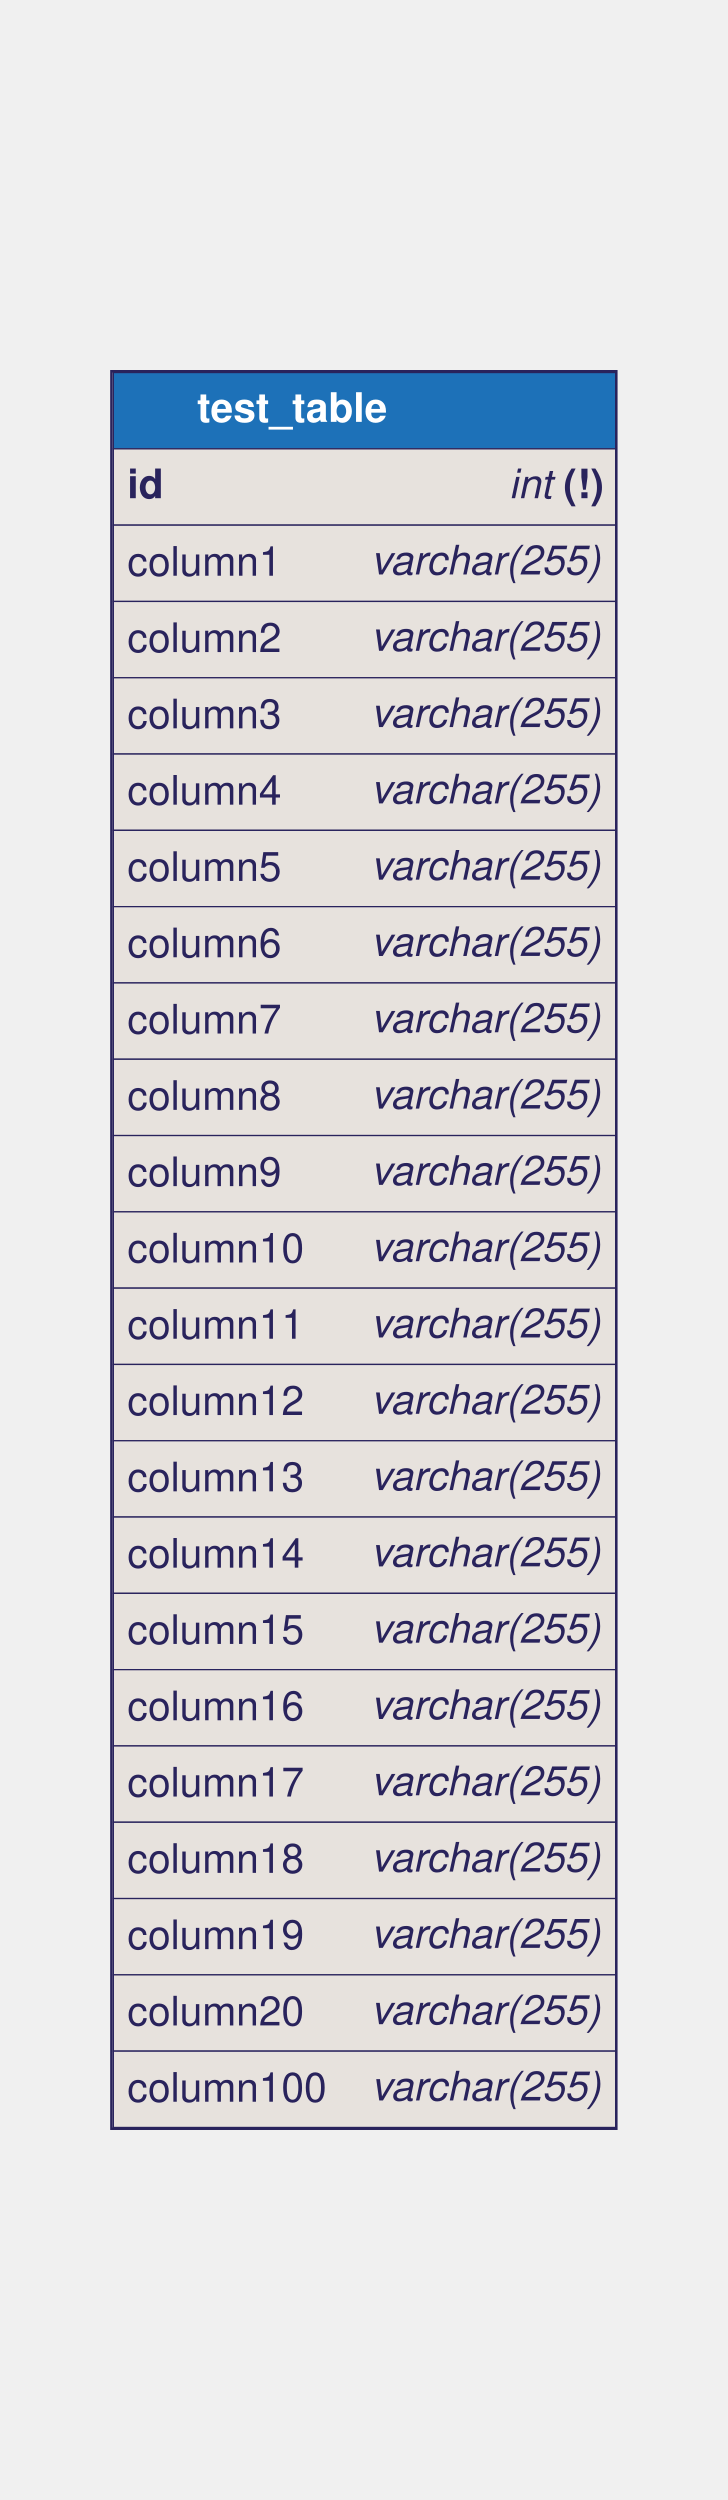
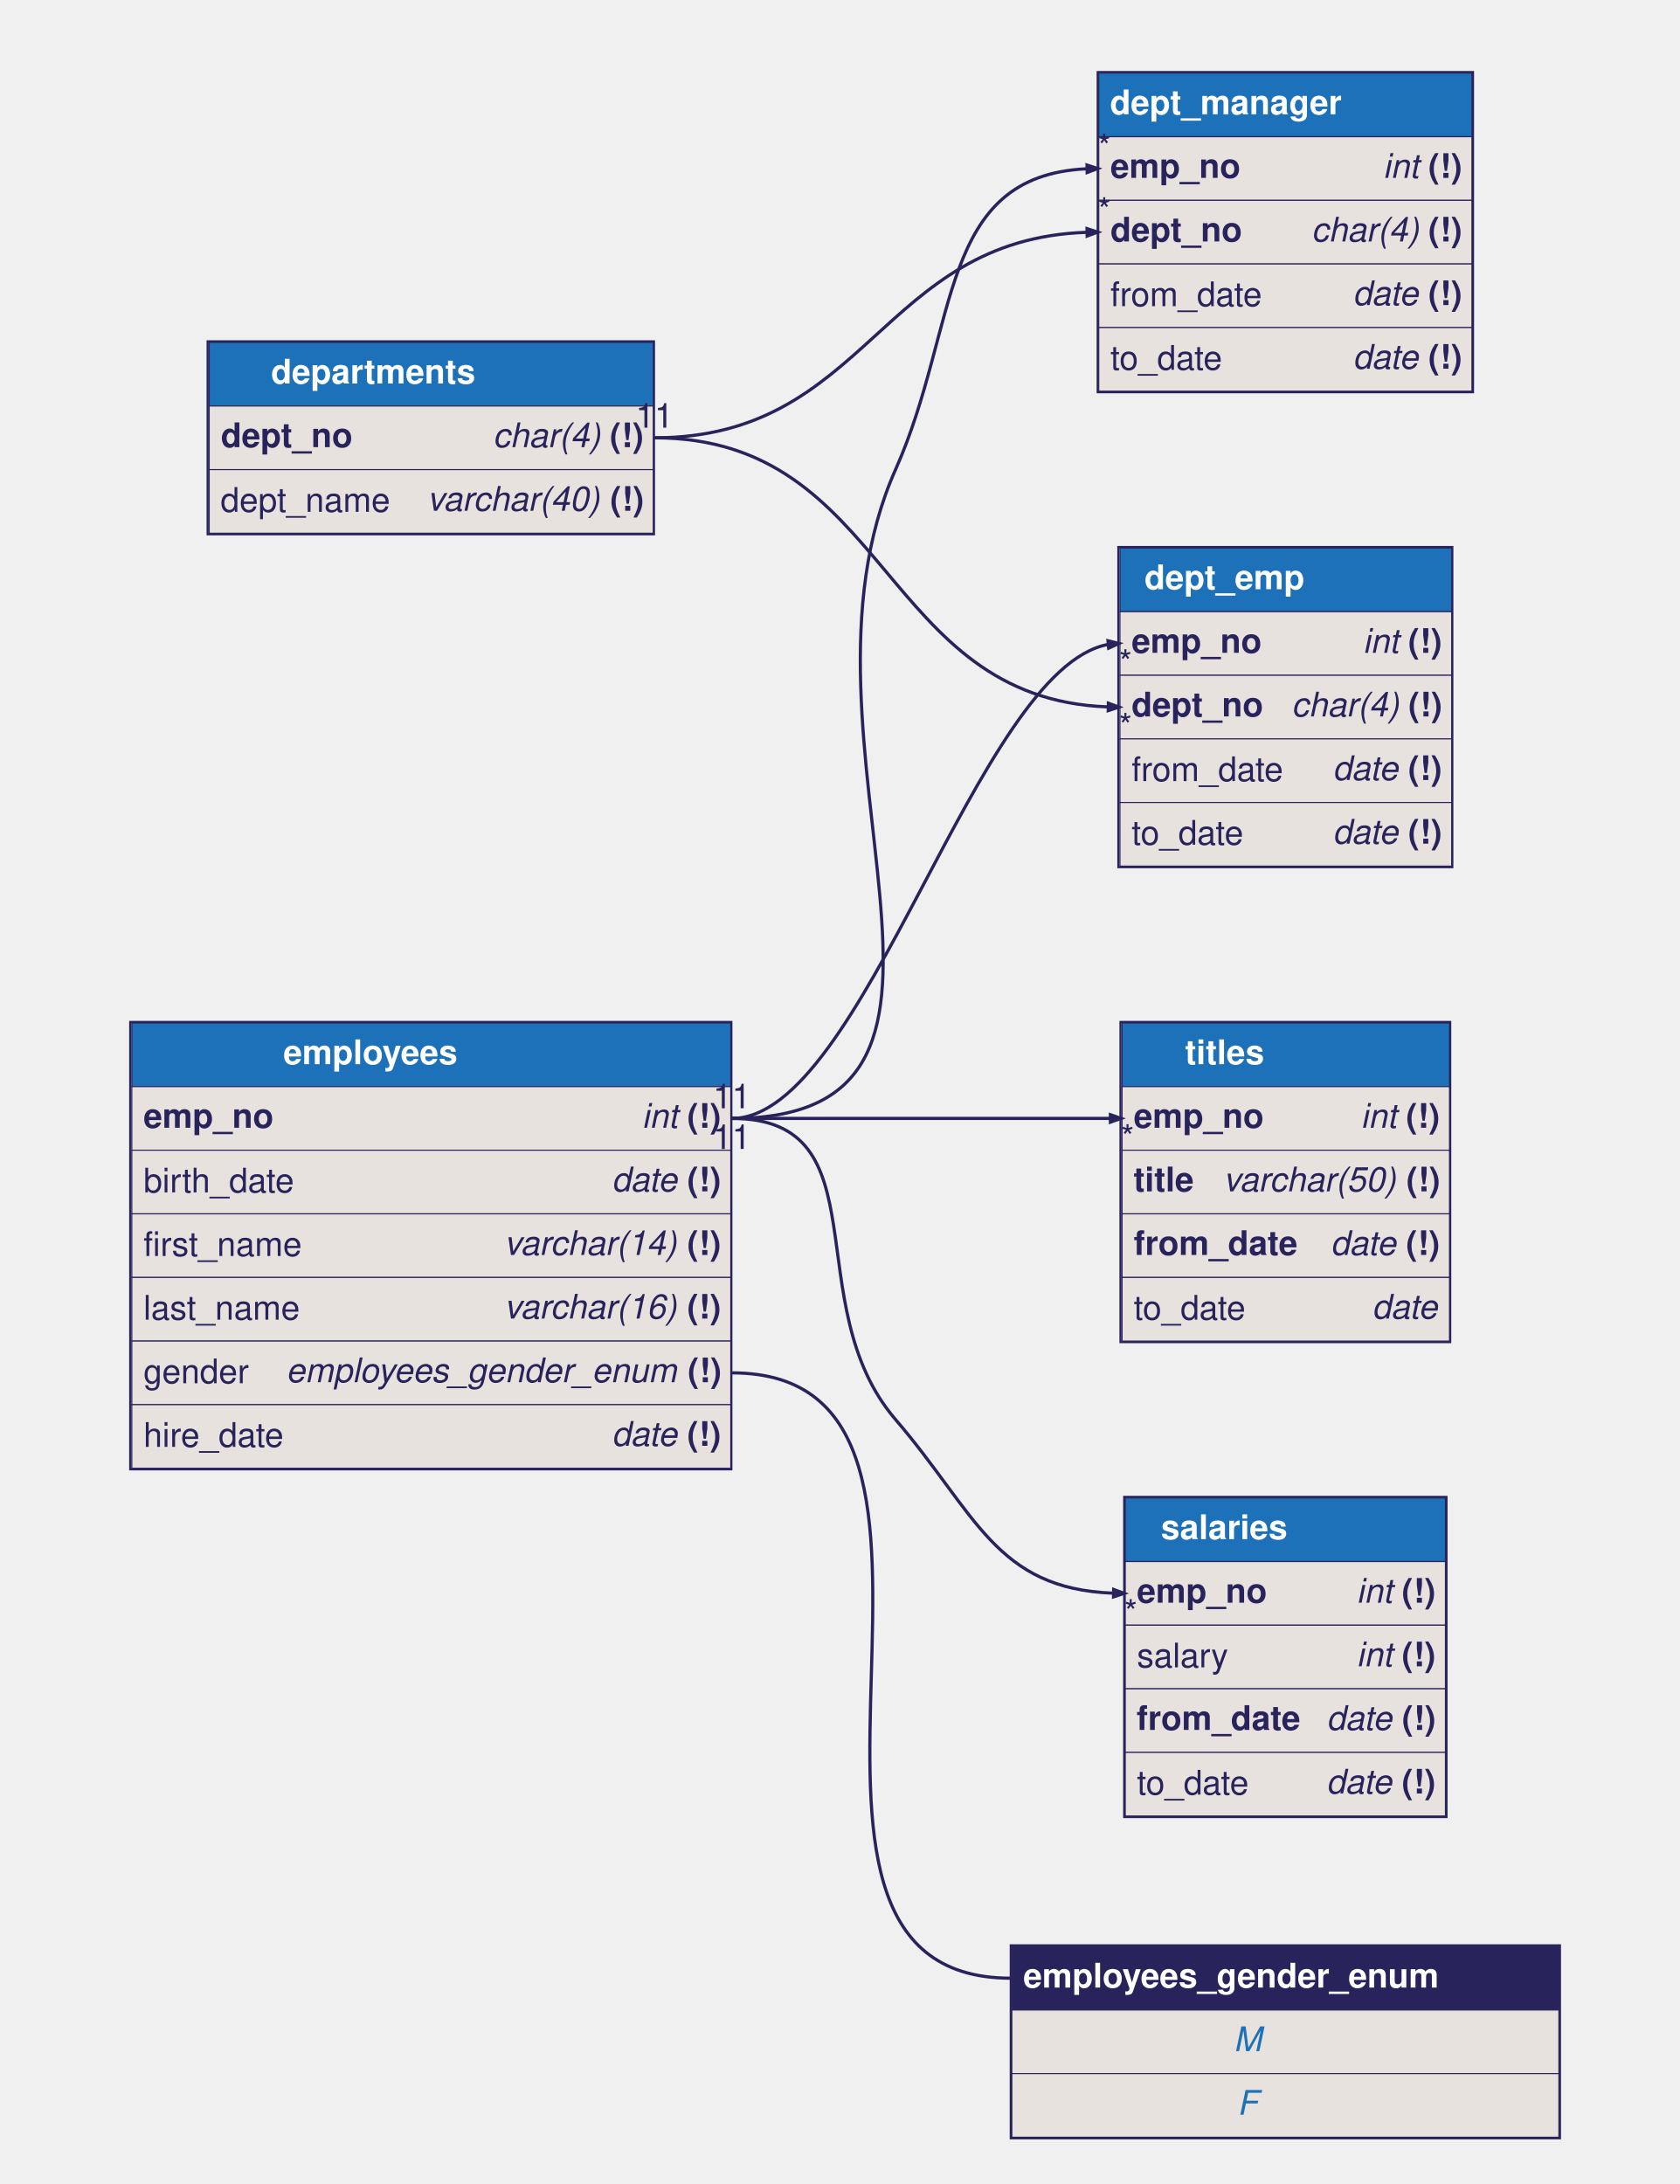
- <svg xmlns="http://www.w3.org/2000/svg" width="572pt" height="1965pt" viewBox="0.00 0.00 572.27 1965.27">
-   <g id="graph0" class="graph" transform="scale(1 1) rotate(0) translate(4 1961.27)">
-     <g id="test_table" class="node">
-       <ellipse fill="none" stroke="black" stroke-width="0" cx="282.14" cy="-978.64" rx="282.27" ry="978.77" />
-       <polygon fill="#1d71b8" stroke="transparent" points="85.14,-1608.64 85.14,-1668.64 480.14,-1668.64 480.14,-1608.64 85.14,-1608.64" />
-       <polygon fill="none" stroke="#29235c" points="85.14,-1608.64 85.14,-1668.64 480.14,-1668.64 480.14,-1608.64 85.14,-1608.64" />
-       <text text-anchor="start" x="151.02" y="-1629.84" font-family="Helvetica,sans-Serif" font-weight="bold" font-size="32.00" fill="#ffffff">       test_table       </text>
-       <polygon fill="#e7e2dd" stroke="transparent" points="85.14,-1548.64 85.14,-1608.64 480.14,-1608.64 480.14,-1548.64 85.14,-1548.64" />
-       <polygon fill="none" stroke="#29235c" points="85.14,-1548.64 85.14,-1608.64 480.14,-1608.64 480.14,-1548.64 85.14,-1548.64" />
-       <text text-anchor="start" x="96.14" y="-1569.84" font-family="Helvetica,sans-Serif" font-weight="bold" font-size="32.00" fill="#29235c">id</text>
-       <text text-anchor="start" x="121.03" y="-1569.84" font-family="Helvetica,sans-Serif" font-size="32.00" fill="#29235c">    </text>
-       <text text-anchor="start" x="396.26" y="-1569.84" font-family="Helvetica,sans-Serif" font-style="italic" font-size="32.00" fill="#29235c">int</text>
-       <text text-anchor="start" x="430.04" y="-1569.84" font-family="Helvetica,sans-Serif" font-size="32.00" fill="#29235c"> </text>
-       <text text-anchor="start" x="438.94" y="-1569.84" font-family="Helvetica,sans-Serif" font-weight="bold" font-size="32.00" fill="#29235c">(!)</text>
-       <polygon fill="#e7e2dd" stroke="transparent" points="85.14,-1488.64 85.14,-1548.64 480.14,-1548.64 480.14,-1488.64 85.14,-1488.64" />
-       <polygon fill="none" stroke="#29235c" points="85.14,-1488.64 85.14,-1548.64 480.14,-1548.64 480.14,-1488.64 85.14,-1488.64" />
-       <text text-anchor="start" x="96.14" y="-1508.84" font-family="Helvetica,sans-Serif" font-size="32.00" fill="#29235c">column1    </text>
-       <text text-anchor="start" x="287.79" y="-1509.84" font-family="Helvetica,sans-Serif" font-style="italic" font-size="32.00" fill="#29235c">varchar(255)</text>
-       <polygon fill="#e7e2dd" stroke="transparent" points="85.14,-1428.64 85.14,-1488.64 480.14,-1488.64 480.14,-1428.64 85.14,-1428.64" />
-       <polygon fill="none" stroke="#29235c" points="85.14,-1428.64 85.14,-1488.64 480.14,-1488.64 480.14,-1428.64 85.14,-1428.64" />
-       <text text-anchor="start" x="96.14" y="-1448.84" font-family="Helvetica,sans-Serif" font-size="32.00" fill="#29235c">column2    </text>
-       <text text-anchor="start" x="287.79" y="-1449.84" font-family="Helvetica,sans-Serif" font-style="italic" font-size="32.00" fill="#29235c">varchar(255)</text>
-       <polygon fill="#e7e2dd" stroke="transparent" points="85.14,-1368.64 85.14,-1428.64 480.14,-1428.64 480.14,-1368.64 85.14,-1368.64" />
-       <polygon fill="none" stroke="#29235c" points="85.14,-1368.64 85.14,-1428.64 480.14,-1428.64 480.14,-1368.64 85.14,-1368.64" />
-       <text text-anchor="start" x="96.14" y="-1388.84" font-family="Helvetica,sans-Serif" font-size="32.00" fill="#29235c">column3    </text>
-       <text text-anchor="start" x="287.79" y="-1389.84" font-family="Helvetica,sans-Serif" font-style="italic" font-size="32.00" fill="#29235c">varchar(255)</text>
-       <polygon fill="#e7e2dd" stroke="transparent" points="85.14,-1308.64 85.14,-1368.64 480.14,-1368.64 480.14,-1308.64 85.14,-1308.64" />
-       <polygon fill="none" stroke="#29235c" points="85.14,-1308.64 85.14,-1368.64 480.14,-1368.64 480.14,-1308.64 85.14,-1308.64" />
-       <text text-anchor="start" x="96.14" y="-1328.84" font-family="Helvetica,sans-Serif" font-size="32.00" fill="#29235c">column4    </text>
-       <text text-anchor="start" x="287.79" y="-1329.84" font-family="Helvetica,sans-Serif" font-style="italic" font-size="32.00" fill="#29235c">varchar(255)</text>
-       <polygon fill="#e7e2dd" stroke="transparent" points="85.14,-1248.64 85.14,-1308.64 480.14,-1308.64 480.14,-1248.64 85.14,-1248.64" />
-       <polygon fill="none" stroke="#29235c" points="85.14,-1248.64 85.14,-1308.64 480.14,-1308.64 480.14,-1248.64 85.14,-1248.64" />
-       <text text-anchor="start" x="96.14" y="-1268.84" font-family="Helvetica,sans-Serif" font-size="32.00" fill="#29235c">column5    </text>
-       <text text-anchor="start" x="287.79" y="-1269.84" font-family="Helvetica,sans-Serif" font-style="italic" font-size="32.00" fill="#29235c">varchar(255)</text>
-       <polygon fill="#e7e2dd" stroke="transparent" points="85.14,-1188.64 85.14,-1248.64 480.14,-1248.64 480.14,-1188.64 85.14,-1188.64" />
-       <polygon fill="none" stroke="#29235c" points="85.14,-1188.64 85.14,-1248.64 480.14,-1248.64 480.14,-1188.64 85.14,-1188.64" />
-       <text text-anchor="start" x="96.14" y="-1208.84" font-family="Helvetica,sans-Serif" font-size="32.00" fill="#29235c">column6    </text>
-       <text text-anchor="start" x="287.79" y="-1209.84" font-family="Helvetica,sans-Serif" font-style="italic" font-size="32.00" fill="#29235c">varchar(255)</text>
-       <polygon fill="#e7e2dd" stroke="transparent" points="85.14,-1128.64 85.14,-1188.64 480.14,-1188.64 480.14,-1128.64 85.14,-1128.64" />
-       <polygon fill="none" stroke="#29235c" points="85.14,-1128.64 85.14,-1188.64 480.14,-1188.64 480.14,-1128.64 85.14,-1128.64" />
-       <text text-anchor="start" x="96.14" y="-1148.84" font-family="Helvetica,sans-Serif" font-size="32.00" fill="#29235c">column7    </text>
-       <text text-anchor="start" x="287.79" y="-1149.84" font-family="Helvetica,sans-Serif" font-style="italic" font-size="32.00" fill="#29235c">varchar(255)</text>
-       <polygon fill="#e7e2dd" stroke="transparent" points="85.14,-1068.64 85.14,-1128.64 480.14,-1128.64 480.14,-1068.64 85.14,-1068.64" />
-       <polygon fill="none" stroke="#29235c" points="85.14,-1068.64 85.14,-1128.64 480.14,-1128.64 480.14,-1068.64 85.14,-1068.64" />
-       <text text-anchor="start" x="96.14" y="-1088.84" font-family="Helvetica,sans-Serif" font-size="32.00" fill="#29235c">column8    </text>
-       <text text-anchor="start" x="287.79" y="-1089.84" font-family="Helvetica,sans-Serif" font-style="italic" font-size="32.00" fill="#29235c">varchar(255)</text>
-       <polygon fill="#e7e2dd" stroke="transparent" points="85.14,-1008.64 85.14,-1068.64 480.14,-1068.64 480.14,-1008.64 85.14,-1008.64" />
-       <polygon fill="none" stroke="#29235c" points="85.14,-1008.64 85.14,-1068.64 480.14,-1068.64 480.14,-1008.64 85.14,-1008.64" />
-       <text text-anchor="start" x="96.14" y="-1028.84" font-family="Helvetica,sans-Serif" font-size="32.00" fill="#29235c">column9    </text>
-       <text text-anchor="start" x="287.79" y="-1029.84" font-family="Helvetica,sans-Serif" font-style="italic" font-size="32.00" fill="#29235c">varchar(255)</text>
-       <polygon fill="#e7e2dd" stroke="transparent" points="85.14,-948.64 85.14,-1008.64 480.14,-1008.64 480.14,-948.64 85.14,-948.64" />
-       <polygon fill="none" stroke="#29235c" points="85.14,-948.64 85.14,-1008.64 480.14,-1008.64 480.14,-948.64 85.14,-948.64" />
-       <text text-anchor="start" x="96.14" y="-968.84" font-family="Helvetica,sans-Serif" font-size="32.00" fill="#29235c">column10    </text>
-       <text text-anchor="start" x="287.79" y="-969.84" font-family="Helvetica,sans-Serif" font-style="italic" font-size="32.00" fill="#29235c">varchar(255)</text>
-       <polygon fill="#e7e2dd" stroke="transparent" points="85.14,-888.64 85.14,-948.64 480.14,-948.64 480.14,-888.64 85.14,-888.64" />
-       <polygon fill="none" stroke="#29235c" points="85.14,-888.64 85.14,-948.64 480.14,-948.64 480.14,-888.64 85.14,-888.64" />
-       <text text-anchor="start" x="96.14" y="-908.84" font-family="Helvetica,sans-Serif" font-size="32.00" fill="#29235c">column11    </text>
-       <text text-anchor="start" x="287.79" y="-909.84" font-family="Helvetica,sans-Serif" font-style="italic" font-size="32.00" fill="#29235c">varchar(255)</text>
-       <polygon fill="#e7e2dd" stroke="transparent" points="85.14,-828.64 85.14,-888.64 480.14,-888.64 480.14,-828.64 85.14,-828.64" />
-       <polygon fill="none" stroke="#29235c" points="85.14,-828.64 85.14,-888.64 480.14,-888.64 480.14,-828.64 85.14,-828.64" />
-       <text text-anchor="start" x="96.14" y="-848.84" font-family="Helvetica,sans-Serif" font-size="32.00" fill="#29235c">column12    </text>
-       <text text-anchor="start" x="287.79" y="-849.84" font-family="Helvetica,sans-Serif" font-style="italic" font-size="32.00" fill="#29235c">varchar(255)</text>
-       <polygon fill="#e7e2dd" stroke="transparent" points="85.14,-768.64 85.14,-828.64 480.14,-828.64 480.14,-768.64 85.14,-768.64" />
-       <polygon fill="none" stroke="#29235c" points="85.14,-768.64 85.14,-828.64 480.14,-828.64 480.14,-768.64 85.14,-768.64" />
-       <text text-anchor="start" x="96.14" y="-788.84" font-family="Helvetica,sans-Serif" font-size="32.00" fill="#29235c">column13    </text>
-       <text text-anchor="start" x="287.79" y="-789.84" font-family="Helvetica,sans-Serif" font-style="italic" font-size="32.00" fill="#29235c">varchar(255)</text>
-       <polygon fill="#e7e2dd" stroke="transparent" points="85.14,-708.64 85.14,-768.64 480.14,-768.64 480.14,-708.64 85.14,-708.64" />
-       <polygon fill="none" stroke="#29235c" points="85.14,-708.64 85.14,-768.64 480.14,-768.64 480.14,-708.64 85.14,-708.64" />
-       <text text-anchor="start" x="96.14" y="-728.84" font-family="Helvetica,sans-Serif" font-size="32.00" fill="#29235c">column14    </text>
-       <text text-anchor="start" x="287.79" y="-729.84" font-family="Helvetica,sans-Serif" font-style="italic" font-size="32.00" fill="#29235c">varchar(255)</text>
-       <polygon fill="#e7e2dd" stroke="transparent" points="85.14,-648.64 85.14,-708.64 480.14,-708.64 480.14,-648.64 85.14,-648.64" />
-       <polygon fill="none" stroke="#29235c" points="85.14,-648.64 85.14,-708.64 480.14,-708.64 480.14,-648.64 85.14,-648.64" />
-       <text text-anchor="start" x="96.14" y="-668.84" font-family="Helvetica,sans-Serif" font-size="32.00" fill="#29235c">column15    </text>
-       <text text-anchor="start" x="287.79" y="-669.84" font-family="Helvetica,sans-Serif" font-style="italic" font-size="32.00" fill="#29235c">varchar(255)</text>
-       <polygon fill="#e7e2dd" stroke="transparent" points="85.14,-588.64 85.14,-648.64 480.14,-648.64 480.14,-588.64 85.14,-588.64" />
-       <polygon fill="none" stroke="#29235c" points="85.14,-588.64 85.14,-648.64 480.14,-648.64 480.14,-588.64 85.14,-588.64" />
-       <text text-anchor="start" x="96.14" y="-608.84" font-family="Helvetica,sans-Serif" font-size="32.00" fill="#29235c">column16    </text>
-       <text text-anchor="start" x="287.79" y="-609.84" font-family="Helvetica,sans-Serif" font-style="italic" font-size="32.00" fill="#29235c">varchar(255)</text>
-       <polygon fill="#e7e2dd" stroke="transparent" points="85.14,-528.64 85.14,-588.64 480.14,-588.64 480.14,-528.64 85.14,-528.64" />
-       <polygon fill="none" stroke="#29235c" points="85.14,-528.64 85.14,-588.64 480.14,-588.64 480.14,-528.64 85.14,-528.64" />
-       <text text-anchor="start" x="96.14" y="-548.84" font-family="Helvetica,sans-Serif" font-size="32.00" fill="#29235c">column17    </text>
-       <text text-anchor="start" x="287.79" y="-549.84" font-family="Helvetica,sans-Serif" font-style="italic" font-size="32.00" fill="#29235c">varchar(255)</text>
-       <polygon fill="#e7e2dd" stroke="transparent" points="85.14,-468.64 85.14,-528.64 480.14,-528.64 480.14,-468.64 85.14,-468.64" />
-       <polygon fill="none" stroke="#29235c" points="85.14,-468.64 85.14,-528.64 480.14,-528.64 480.14,-468.64 85.14,-468.64" />
-       <text text-anchor="start" x="96.14" y="-488.84" font-family="Helvetica,sans-Serif" font-size="32.00" fill="#29235c">column18    </text>
-       <text text-anchor="start" x="287.79" y="-489.84" font-family="Helvetica,sans-Serif" font-style="italic" font-size="32.00" fill="#29235c">varchar(255)</text>
-       <polygon fill="#e7e2dd" stroke="transparent" points="85.14,-408.64 85.14,-468.64 480.14,-468.64 480.14,-408.64 85.14,-408.64" />
-       <polygon fill="none" stroke="#29235c" points="85.14,-408.64 85.14,-468.64 480.14,-468.64 480.14,-408.64 85.14,-408.64" />
-       <text text-anchor="start" x="96.14" y="-428.84" font-family="Helvetica,sans-Serif" font-size="32.00" fill="#29235c">column19    </text>
-       <text text-anchor="start" x="287.79" y="-429.84" font-family="Helvetica,sans-Serif" font-style="italic" font-size="32.00" fill="#29235c">varchar(255)</text>
-       <polygon fill="#e7e2dd" stroke="transparent" points="85.14,-348.64 85.14,-408.64 480.14,-408.64 480.14,-348.64 85.14,-348.64" />
-       <polygon fill="none" stroke="#29235c" points="85.14,-348.64 85.14,-408.64 480.14,-408.64 480.14,-348.64 85.14,-348.64" />
-       <text text-anchor="start" x="96.14" y="-368.84" font-family="Helvetica,sans-Serif" font-size="32.00" fill="#29235c">column20    </text>
-       <text text-anchor="start" x="287.79" y="-369.84" font-family="Helvetica,sans-Serif" font-style="italic" font-size="32.00" fill="#29235c">varchar(255)</text>
-       <polygon fill="#e7e2dd" stroke="transparent" points="85.14,-288.64 85.14,-348.64 480.14,-348.64 480.14,-288.64 85.14,-288.64" />
-       <polygon fill="none" stroke="#29235c" points="85.14,-288.64 85.14,-348.64 480.14,-348.64 480.14,-288.64 85.14,-288.64" />
-       <text text-anchor="start" x="96.11" y="-308.84" font-family="Helvetica,sans-Serif" font-size="32.00" fill="#29235c">column100    </text>
-       <text text-anchor="start" x="287.96" y="-309.84" font-family="Helvetica,sans-Serif" font-style="italic" font-size="32.00" fill="#29235c">varchar(255)</text>
-       <polygon fill="none" stroke="#29235c" stroke-width="2" points="83.64,-287.64 83.64,-1669.64 480.64,-1669.64 480.64,-287.64 83.64,-287.64" />
+ <svg xmlns="http://www.w3.org/2000/svg" width="1584pt" height="2060pt" viewBox="0.00 0.00 1584.08 2060.07">
+   <g id="graph0" class="graph" transform="scale(1 1) rotate(0) translate(4 2056.07)">
+     <g id="employees_gender_enum" class="node">
+       <ellipse fill="none" stroke="black" stroke-width="0" cx="1208.38" cy="-130.11" rx="367.89" ry="130.22" />
+       <polygon fill="#29235c" stroke="transparent" points="950.38,-160.11 950.38,-220.11 1466.38,-220.11 1466.38,-160.11 950.38,-160.11" />
+       <polygon fill="none" stroke="#29235c" points="950.38,-160.11 950.38,-220.11 1466.38,-220.11 1466.38,-160.11 950.38,-160.11" />
+       <text text-anchor="start" x="961.19" y="-181.31" font-family="Helvetica,sans-Serif" font-weight="bold" font-size="32.00" fill="#ffffff">       employees_gender_enum       </text>
+       <polygon fill="#e7e2dd" stroke="transparent" points="950.38,-100.11 950.38,-160.11 1466.38,-160.11 1466.38,-100.11 950.38,-100.11" />
+       <polygon fill="none" stroke="#29235c" points="950.38,-100.11 950.38,-160.11 1466.38,-160.11 1466.38,-100.11 950.38,-100.11" />
+       <text text-anchor="start" x="1159.49" y="-121.31" font-family="Helvetica,sans-Serif" font-style="italic" font-size="32.00" fill="#1d71b8">    M    </text>
+       <polygon fill="#e7e2dd" stroke="transparent" points="950.38,-40.11 950.38,-100.11 1466.38,-100.11 1466.38,-40.11 950.38,-40.11" />
+       <polygon fill="none" stroke="#29235c" points="950.38,-40.11 950.38,-100.11 1466.38,-100.11 1466.38,-40.11 950.38,-40.11" />
+       <text text-anchor="start" x="1163.04" y="-61.31" font-family="Helvetica,sans-Serif" font-style="italic" font-size="32.00" fill="#1d71b8">    F    </text>
+       <polygon fill="none" stroke="#29235c" stroke-width="2" points="949.38,-39.11 949.38,-221.11 1467.38,-221.11 1467.38,-39.11 949.38,-39.11" />
+     </g>
+     <g id="departments" class="node">
+       <ellipse fill="none" stroke="black" stroke-width="0" cx="402.34" cy="-1643.11" rx="299.21" ry="130.22" />
+       <polygon fill="#1d71b8" stroke="transparent" points="193.34,-1673.11 193.34,-1733.11 612.34,-1733.11 612.34,-1673.11 193.34,-1673.11" />
+       <polygon fill="none" stroke="#29235c" points="193.34,-1673.11 193.34,-1733.11 612.34,-1733.11 612.34,-1673.11 193.34,-1673.11" />
+       <text text-anchor="start" x="251.68" y="-1694.31" font-family="Helvetica,sans-Serif" font-weight="bold" font-size="32.00" fill="#ffffff">       departments       </text>
+       <polygon fill="#e7e2dd" stroke="transparent" points="193.34,-1613.11 193.34,-1673.11 612.34,-1673.11 612.34,-1613.11 193.34,-1613.11" />
+       <polygon fill="none" stroke="#29235c" points="193.34,-1613.11 193.34,-1673.11 612.34,-1673.11 612.34,-1613.11 193.34,-1613.11" />
+       <text text-anchor="start" x="204.34" y="-1634.31" font-family="Helvetica,sans-Serif" font-weight="bold" font-size="32.00" fill="#29235c">dept_no</text>
+       <text text-anchor="start" x="319.97" y="-1634.31" font-family="Helvetica,sans-Serif" font-size="32.00" fill="#29235c">    </text>
+       <text text-anchor="start" x="460.93" y="-1634.31" font-family="Helvetica,sans-Serif" font-style="italic" font-size="32.00" fill="#29235c">char(4)</text>
+       <text text-anchor="start" x="562.25" y="-1634.31" font-family="Helvetica,sans-Serif" font-size="32.00" fill="#29235c"> </text>
+       <text text-anchor="start" x="571.15" y="-1634.31" font-family="Helvetica,sans-Serif" font-weight="bold" font-size="32.00" fill="#29235c">(!)</text>
+       <polygon fill="#e7e2dd" stroke="transparent" points="193.34,-1553.11 193.34,-1613.11 612.34,-1613.11 612.34,-1553.11 193.34,-1553.11" />
+       <polygon fill="none" stroke="#29235c" points="193.34,-1553.11 193.34,-1613.11 612.34,-1613.11 612.34,-1553.11 193.34,-1553.11" />
+       <text text-anchor="start" x="204.02" y="-1573.31" font-family="Helvetica,sans-Serif" font-size="32.00" fill="#29235c">dept_name    </text>
+       <text text-anchor="start" x="399.02" y="-1574.31" font-family="Helvetica,sans-Serif" font-style="italic" font-size="32.00" fill="#29235c">varchar(40)</text>
+       <text text-anchor="start" x="562.58" y="-1574.31" font-family="Helvetica,sans-Serif" font-size="32.00" fill="#29235c"> </text>
+       <text text-anchor="start" x="571.47" y="-1574.31" font-family="Helvetica,sans-Serif" font-weight="bold" font-size="32.00" fill="#29235c">(!)</text>
+       <polygon fill="none" stroke="#29235c" stroke-width="2" points="191.84,-1552.11 191.84,-1734.11 612.84,-1734.11 612.84,-1552.11 191.84,-1552.11" />
+     </g>
+     <g id="dept_emp" class="node">
+       <ellipse fill="none" stroke="black" stroke-width="0" cx="1208.38" cy="-1389.11" rx="224.31" ry="214.92" />
+       <polygon fill="#1d71b8" stroke="transparent" points="1052.38,-1479.11 1052.38,-1539.11 1365.38,-1539.11 1365.38,-1479.11 1052.38,-1479.11" />
+       <polygon fill="none" stroke="#29235c" points="1052.38,-1479.11 1052.38,-1539.11 1365.38,-1539.11 1365.38,-1479.11 1052.38,-1479.11" />
+       <text text-anchor="start" x="1075.49" y="-1500.31" font-family="Helvetica,sans-Serif" font-weight="bold" font-size="32.00" fill="#ffffff">       dept_emp       </text>
+       <polygon fill="#e7e2dd" stroke="transparent" points="1052.38,-1419.11 1052.38,-1479.11 1365.38,-1479.11 1365.38,-1419.11 1052.38,-1419.11" />
+       <polygon fill="none" stroke="#29235c" points="1052.38,-1419.11 1052.38,-1479.11 1365.38,-1479.11 1365.38,-1419.11 1052.38,-1419.11" />
+       <text text-anchor="start" x="1063.38" y="-1440.31" font-family="Helvetica,sans-Serif" font-weight="bold" font-size="32.00" fill="#29235c">emp_no</text>
+       <text text-anchor="start" x="1178.98" y="-1440.31" font-family="Helvetica,sans-Serif" font-size="32.00" fill="#29235c">    </text>
+       <text text-anchor="start" x="1281.51" y="-1440.31" font-family="Helvetica,sans-Serif" font-style="italic" font-size="32.00" fill="#29235c">int</text>
+       <text text-anchor="start" x="1315.29" y="-1440.31" font-family="Helvetica,sans-Serif" font-size="32.00" fill="#29235c"> </text>
+       <text text-anchor="start" x="1324.18" y="-1440.31" font-family="Helvetica,sans-Serif" font-weight="bold" font-size="32.00" fill="#29235c">(!)</text>
+       <polygon fill="#e7e2dd" stroke="transparent" points="1052.38,-1359.11 1052.38,-1419.11 1365.38,-1419.11 1365.38,-1359.11 1052.38,-1359.11" />
+       <polygon fill="none" stroke="#29235c" points="1052.38,-1359.11 1052.38,-1419.11 1365.38,-1419.11 1365.38,-1359.11 1052.38,-1359.11" />
+       <text text-anchor="start" x="1063.28" y="-1380.31" font-family="Helvetica,sans-Serif" font-weight="bold" font-size="32.00" fill="#29235c">dept_no</text>
+       <text text-anchor="start" x="1178.91" y="-1380.31" font-family="Helvetica,sans-Serif" font-size="32.00" fill="#29235c">    </text>
+       <text text-anchor="start" x="1214.18" y="-1380.31" font-family="Helvetica,sans-Serif" font-style="italic" font-size="32.00" fill="#29235c">char(4)</text>
+       <text text-anchor="start" x="1315.5" y="-1380.31" font-family="Helvetica,sans-Serif" font-size="32.00" fill="#29235c"> </text>
+       <text text-anchor="start" x="1324.39" y="-1380.31" font-family="Helvetica,sans-Serif" font-weight="bold" font-size="32.00" fill="#29235c">(!)</text>
+       <polygon fill="#e7e2dd" stroke="transparent" points="1052.38,-1299.11 1052.38,-1359.11 1365.38,-1359.11 1365.38,-1299.11 1052.38,-1299.11" />
+       <polygon fill="none" stroke="#29235c" points="1052.38,-1299.11 1052.38,-1359.11 1365.38,-1359.11 1365.38,-1299.11 1052.38,-1299.11" />
+       <text text-anchor="start" x="1063.38" y="-1319.31" font-family="Helvetica,sans-Serif" font-size="32.00" fill="#29235c">from_date    </text>
+       <text text-anchor="start" x="1253.03" y="-1320.31" font-family="Helvetica,sans-Serif" font-style="italic" font-size="32.00" fill="#29235c">date</text>
+       <text text-anchor="start" x="1315.29" y="-1320.31" font-family="Helvetica,sans-Serif" font-size="32.00" fill="#29235c"> </text>
+       <text text-anchor="start" x="1324.18" y="-1320.31" font-family="Helvetica,sans-Serif" font-weight="bold" font-size="32.00" fill="#29235c">(!)</text>
+       <polygon fill="#e7e2dd" stroke="transparent" points="1052.38,-1239.11 1052.38,-1299.11 1365.38,-1299.11 1365.38,-1239.11 1052.38,-1239.11" />
+       <polygon fill="none" stroke="#29235c" points="1052.38,-1239.11 1052.38,-1299.11 1365.38,-1299.11 1365.38,-1239.11 1052.38,-1239.11" />
+       <text text-anchor="start" x="1063.38" y="-1259.31" font-family="Helvetica,sans-Serif" font-size="32.00" fill="#29235c">to_date    </text>
+       <text text-anchor="start" x="1253.03" y="-1260.31" font-family="Helvetica,sans-Serif" font-style="italic" font-size="32.00" fill="#29235c">date</text>
+       <text text-anchor="start" x="1315.29" y="-1260.31" font-family="Helvetica,sans-Serif" font-size="32.00" fill="#29235c"> </text>
+       <text text-anchor="start" x="1324.18" y="-1260.31" font-family="Helvetica,sans-Serif" font-weight="bold" font-size="32.00" fill="#29235c">(!)</text>
+       <polygon fill="none" stroke="#29235c" stroke-width="2" points="1050.88,-1238.11 1050.88,-1540.11 1365.88,-1540.11 1365.88,-1238.11 1050.88,-1238.11" />
+     </g>
+     <g id="edge4" class="edge">
+       <path fill="none" stroke="#29235c" stroke-width="3" d="M613.34,-1643.11C834.98,-1643.11 826.65,-1396.74 1041.32,-1389.28" />
+       <polygon fill="#29235c" stroke="#29235c" stroke-width="3" points="1041.44,-1392.78 1051.38,-1389.11 1041.32,-1385.78 1041.44,-1392.78" />
+       <text text-anchor="middle" x="1057.61" y="-1360.31" font-family="Helvetica,sans-Serif" font-size="32.00" fill="#29235c">*</text>
+       <text text-anchor="middle" x="604.45" y="-1652.71" font-family="Helvetica,sans-Serif" font-size="32.00" fill="#29235c">1</text>
+     </g>
+     <g id="dept_manager" class="node">
+       <ellipse fill="none" stroke="black" stroke-width="0" cx="1208.38" cy="-1837.11" rx="251.96" ry="214.92" />
+       <polygon fill="#1d71b8" stroke="transparent" points="1032.38,-1927.11 1032.38,-1987.11 1384.38,-1987.11 1384.38,-1927.11 1032.38,-1927.11" />
+       <polygon fill="none" stroke="#29235c" points="1032.38,-1927.11 1032.38,-1987.11 1384.38,-1987.11 1384.38,-1927.11 1032.38,-1927.11" />
+       <text text-anchor="start" x="1042.98" y="-1948.31" font-family="Helvetica,sans-Serif" font-weight="bold" font-size="32.00" fill="#ffffff">       dept_manager       </text>
+       <polygon fill="#e7e2dd" stroke="transparent" points="1032.38,-1867.11 1032.38,-1927.11 1384.38,-1927.11 1384.38,-1867.11 1032.38,-1867.11" />
+       <polygon fill="none" stroke="#29235c" points="1032.38,-1867.11 1032.38,-1927.11 1384.38,-1927.11 1384.38,-1867.11 1032.38,-1867.11" />
+       <text text-anchor="start" x="1043.38" y="-1888.31" font-family="Helvetica,sans-Serif" font-weight="bold" font-size="32.00" fill="#29235c">emp_no</text>
+       <text text-anchor="start" x="1158.98" y="-1888.31" font-family="Helvetica,sans-Serif" font-size="32.00" fill="#29235c">    </text>
+       <text text-anchor="start" x="1300.51" y="-1888.31" font-family="Helvetica,sans-Serif" font-style="italic" font-size="32.00" fill="#29235c">int</text>
+       <text text-anchor="start" x="1334.29" y="-1888.31" font-family="Helvetica,sans-Serif" font-size="32.00" fill="#29235c"> </text>
+       <text text-anchor="start" x="1343.18" y="-1888.31" font-family="Helvetica,sans-Serif" font-weight="bold" font-size="32.00" fill="#29235c">(!)</text>
+       <polygon fill="#e7e2dd" stroke="transparent" points="1032.38,-1807.11 1032.38,-1867.11 1384.38,-1867.11 1384.38,-1807.11 1032.38,-1807.11" />
+       <polygon fill="none" stroke="#29235c" points="1032.38,-1807.11 1032.38,-1867.11 1384.38,-1867.11 1384.38,-1807.11 1032.38,-1807.11" />
+       <text text-anchor="start" x="1043.38" y="-1828.31" font-family="Helvetica,sans-Serif" font-weight="bold" font-size="32.00" fill="#29235c">dept_no</text>
+       <text text-anchor="start" x="1159.01" y="-1828.31" font-family="Helvetica,sans-Serif" font-size="32.00" fill="#29235c">    </text>
+       <text text-anchor="start" x="1232.97" y="-1828.31" font-family="Helvetica,sans-Serif" font-style="italic" font-size="32.00" fill="#29235c">char(4)</text>
+       <text text-anchor="start" x="1334.29" y="-1828.31" font-family="Helvetica,sans-Serif" font-size="32.00" fill="#29235c"> </text>
+       <text text-anchor="start" x="1343.18" y="-1828.31" font-family="Helvetica,sans-Serif" font-weight="bold" font-size="32.00" fill="#29235c">(!)</text>
+       <polygon fill="#e7e2dd" stroke="transparent" points="1032.38,-1747.11 1032.38,-1807.11 1384.38,-1807.11 1384.38,-1747.11 1032.38,-1747.11" />
+       <polygon fill="none" stroke="#29235c" points="1032.38,-1747.11 1032.38,-1807.11 1384.38,-1807.11 1384.38,-1747.11 1032.38,-1747.11" />
+       <text text-anchor="start" x="1043.38" y="-1767.31" font-family="Helvetica,sans-Serif" font-size="32.00" fill="#29235c">from_date    </text>
+       <text text-anchor="start" x="1272.03" y="-1768.31" font-family="Helvetica,sans-Serif" font-style="italic" font-size="32.00" fill="#29235c">date</text>
+       <text text-anchor="start" x="1334.29" y="-1768.31" font-family="Helvetica,sans-Serif" font-size="32.00" fill="#29235c"> </text>
+       <text text-anchor="start" x="1343.18" y="-1768.31" font-family="Helvetica,sans-Serif" font-weight="bold" font-size="32.00" fill="#29235c">(!)</text>
+       <polygon fill="#e7e2dd" stroke="transparent" points="1032.38,-1687.11 1032.38,-1747.11 1384.38,-1747.11 1384.38,-1687.11 1032.38,-1687.11" />
+       <polygon fill="none" stroke="#29235c" points="1032.38,-1687.11 1032.38,-1747.11 1384.38,-1747.11 1384.38,-1687.11 1032.38,-1687.11" />
+       <text text-anchor="start" x="1043.38" y="-1707.31" font-family="Helvetica,sans-Serif" font-size="32.00" fill="#29235c">to_date    </text>
+       <text text-anchor="start" x="1272.03" y="-1708.31" font-family="Helvetica,sans-Serif" font-style="italic" font-size="32.00" fill="#29235c">date</text>
+       <text text-anchor="start" x="1334.29" y="-1708.31" font-family="Helvetica,sans-Serif" font-size="32.00" fill="#29235c"> </text>
+       <text text-anchor="start" x="1343.18" y="-1708.31" font-family="Helvetica,sans-Serif" font-weight="bold" font-size="32.00" fill="#29235c">(!)</text>
+       <polygon fill="none" stroke="#29235c" stroke-width="2" points="1031.38,-1686.11 1031.38,-1988.11 1385.38,-1988.11 1385.38,-1686.11 1031.38,-1686.11" />
+     </g>
+     <g id="edge8" class="edge">
+       <path fill="none" stroke="#29235c" stroke-width="3" d="M613.34,-1643.11C814.77,-1643.11 826.22,-1830.72 1021.34,-1836.95" />
+       <polygon fill="#29235c" stroke="#29235c" stroke-width="3" points="1021.33,-1840.45 1031.38,-1837.11 1021.44,-1833.45 1021.33,-1840.45" />
+       <text text-anchor="middle" x="1037.61" y="-1846.71" font-family="Helvetica,sans-Serif" font-size="32.00" fill="#29235c">*</text>
+       <text text-anchor="middle" x="622.24" y="-1652.71" font-family="Helvetica,sans-Serif" font-size="32.00" fill="#29235c">1</text>
+     </g>
+     <g id="employees" class="node">
+       <ellipse fill="none" stroke="black" stroke-width="0" cx="402.34" cy="-881.11" rx="402.19" ry="299.63" />
+       <polygon fill="#1d71b8" stroke="transparent" points="120.34,-1031.11 120.34,-1091.11 685.34,-1091.11 685.34,-1031.11 120.34,-1031.11" />
+       <polygon fill="none" stroke="#29235c" points="120.34,-1031.11 120.34,-1091.11 685.34,-1091.11 685.34,-1031.11 120.34,-1031.11" />
+       <text text-anchor="start" x="263.25" y="-1052.31" font-family="Helvetica,sans-Serif" font-weight="bold" font-size="32.00" fill="#ffffff">       employees       </text>
+       <polygon fill="#e7e2dd" stroke="transparent" points="120.34,-971.11 120.34,-1031.11 685.34,-1031.11 685.34,-971.11 120.34,-971.11" />
+       <polygon fill="none" stroke="#29235c" points="120.34,-971.11 120.34,-1031.11 685.34,-1031.11 685.34,-971.11 120.34,-971.11" />
+       <text text-anchor="start" x="131.34" y="-992.31" font-family="Helvetica,sans-Serif" font-weight="bold" font-size="32.00" fill="#29235c">emp_no</text>
+       <text text-anchor="start" x="246.94" y="-992.31" font-family="Helvetica,sans-Serif" font-size="32.00" fill="#29235c">    </text>
+       <text text-anchor="start" x="601.47" y="-992.31" font-family="Helvetica,sans-Serif" font-style="italic" font-size="32.00" fill="#29235c">int</text>
+       <text text-anchor="start" x="635.25" y="-992.31" font-family="Helvetica,sans-Serif" font-size="32.00" fill="#29235c"> </text>
+       <text text-anchor="start" x="644.15" y="-992.31" font-family="Helvetica,sans-Serif" font-weight="bold" font-size="32.00" fill="#29235c">(!)</text>
+       <polygon fill="#e7e2dd" stroke="transparent" points="120.34,-911.11 120.34,-971.11 685.34,-971.11 685.34,-911.11 120.34,-911.11" />
+       <polygon fill="none" stroke="#29235c" points="120.34,-911.11 120.34,-971.11 685.34,-971.11 685.34,-911.11 120.34,-911.11" />
+       <text text-anchor="start" x="131.34" y="-931.31" font-family="Helvetica,sans-Serif" font-size="32.00" fill="#29235c">birth_date    </text>
+       <text text-anchor="start" x="572.99" y="-932.31" font-family="Helvetica,sans-Serif" font-style="italic" font-size="32.00" fill="#29235c">date</text>
+       <text text-anchor="start" x="635.25" y="-932.31" font-family="Helvetica,sans-Serif" font-size="32.00" fill="#29235c"> </text>
+       <text text-anchor="start" x="644.15" y="-932.31" font-family="Helvetica,sans-Serif" font-weight="bold" font-size="32.00" fill="#29235c">(!)</text>
+       <polygon fill="#e7e2dd" stroke="transparent" points="120.34,-851.11 120.34,-911.11 685.34,-911.11 685.34,-851.11 120.34,-851.11" />
+       <polygon fill="none" stroke="#29235c" points="120.34,-851.11 120.34,-911.11 685.34,-911.11 685.34,-851.11 120.34,-851.11" />
+       <text text-anchor="start" x="131.34" y="-871.31" font-family="Helvetica,sans-Serif" font-size="32.00" fill="#29235c">first_name    </text>
+       <text text-anchor="start" x="471.7" y="-872.31" font-family="Helvetica,sans-Serif" font-style="italic" font-size="32.00" fill="#29235c">varchar(14)</text>
+       <text text-anchor="start" x="635.25" y="-872.31" font-family="Helvetica,sans-Serif" font-size="32.00" fill="#29235c"> </text>
+       <text text-anchor="start" x="644.15" y="-872.31" font-family="Helvetica,sans-Serif" font-weight="bold" font-size="32.00" fill="#29235c">(!)</text>
+       <polygon fill="#e7e2dd" stroke="transparent" points="120.34,-791.11 120.34,-851.11 685.34,-851.11 685.34,-791.11 120.34,-791.11" />
+       <polygon fill="none" stroke="#29235c" points="120.34,-791.11 120.34,-851.11 685.34,-851.11 685.34,-791.11 120.34,-791.11" />
+       <text text-anchor="start" x="131.34" y="-811.31" font-family="Helvetica,sans-Serif" font-size="32.00" fill="#29235c">last_name    </text>
+       <text text-anchor="start" x="471.7" y="-812.31" font-family="Helvetica,sans-Serif" font-style="italic" font-size="32.00" fill="#29235c">varchar(16)</text>
+       <text text-anchor="start" x="635.25" y="-812.31" font-family="Helvetica,sans-Serif" font-size="32.00" fill="#29235c"> </text>
+       <text text-anchor="start" x="644.15" y="-812.31" font-family="Helvetica,sans-Serif" font-weight="bold" font-size="32.00" fill="#29235c">(!)</text>
+       <polygon fill="#e7e2dd" stroke="transparent" points="120.34,-731.11 120.34,-791.11 685.34,-791.11 685.34,-731.11 120.34,-731.11" />
+       <polygon fill="none" stroke="#29235c" points="120.34,-731.11 120.34,-791.11 685.34,-791.11 685.34,-731.11 120.34,-731.11" />
+       <text text-anchor="start" x="131.26" y="-751.31" font-family="Helvetica,sans-Serif" font-size="32.00" fill="#29235c">gender    </text>
+       <text text-anchor="start" x="265.85" y="-752.31" font-family="Helvetica,sans-Serif" font-style="italic" font-size="32.00" fill="#29235c">employees_gender_enum</text>
+       <text text-anchor="start" x="635.74" y="-752.31" font-family="Helvetica,sans-Serif" font-size="32.00" fill="#29235c"> </text>
+       <text text-anchor="start" x="644.64" y="-752.31" font-family="Helvetica,sans-Serif" font-weight="bold" font-size="32.00" fill="#29235c">(!)</text>
+       <polygon fill="#e7e2dd" stroke="transparent" points="120.34,-671.11 120.34,-731.11 685.34,-731.11 685.34,-671.11 120.34,-671.11" />
+       <polygon fill="none" stroke="#29235c" points="120.34,-671.11 120.34,-731.11 685.34,-731.11 685.34,-671.11 120.34,-671.11" />
+       <text text-anchor="start" x="131.34" y="-691.31" font-family="Helvetica,sans-Serif" font-size="32.00" fill="#29235c">hire_date    </text>
+       <text text-anchor="start" x="572.99" y="-692.31" font-family="Helvetica,sans-Serif" font-style="italic" font-size="32.00" fill="#29235c">date</text>
+       <text text-anchor="start" x="635.25" y="-692.31" font-family="Helvetica,sans-Serif" font-size="32.00" fill="#29235c"> </text>
+       <text text-anchor="start" x="644.15" y="-692.31" font-family="Helvetica,sans-Serif" font-weight="bold" font-size="32.00" fill="#29235c">(!)</text>
+       <polygon fill="none" stroke="#29235c" stroke-width="2" points="118.84,-670.11 118.84,-1092.11 685.84,-1092.11 685.84,-670.11 118.84,-670.11" />
+     </g>
+     <g id="edge13" class="edge">
+       <path fill="none" stroke="#29235c" stroke-width="3" d="M686.34,-761.11C965.75,-761.11 669.97,-190.11 949.38,-190.11" />
+     </g>
+     <g id="edge2" class="edge">
+       <path fill="none" stroke="#29235c" stroke-width="3" d="M686.34,-1001.11C811.38,-1001.11 917.24,-1425.79 1041.27,-1448.19" />
+       <polygon fill="#29235c" stroke="#29235c" stroke-width="3" points="1041.11,-1451.69 1051.38,-1449.11 1041.74,-1444.72 1041.11,-1451.69" />
+       <text text-anchor="middle" x="1057.61" y="-1420.31" font-family="Helvetica,sans-Serif" font-size="32.00" fill="#29235c">*</text>
+       <text text-anchor="middle" x="677.45" y="-972.31" font-family="Helvetica,sans-Serif" font-size="32.00" fill="#29235c">1</text>
+     </g>
+     <g id="edge6" class="edge">
+       <path fill="none" stroke="#29235c" stroke-width="3" d="M686.34,-1001.11C966.86,-1001.11 726.51,-1356.88 840.69,-1613.11 901.12,-1748.73 880.39,-1890.31 1020.98,-1896.87" />
+       <polygon fill="#29235c" stroke="#29235c" stroke-width="3" points="1021.31,-1900.38 1031.38,-1897.11 1021.47,-1893.38 1021.31,-1900.38" />
+       <text text-anchor="middle" x="1037.61" y="-1906.71" font-family="Helvetica,sans-Serif" font-size="32.00" fill="#29235c">*</text>
+       <text text-anchor="middle" x="695.24" y="-972.31" font-family="Helvetica,sans-Serif" font-size="32.00" fill="#29235c">1</text>
+     </g>
+     <g id="salaries" class="node">
+       <ellipse fill="none" stroke="black" stroke-width="0" cx="1208.38" cy="-493.11" rx="216.25" ry="214.92" />
+       <polygon fill="#1d71b8" stroke="transparent" points="1057.38,-583.11 1057.38,-643.11 1359.38,-643.11 1359.38,-583.11 1057.38,-583.11" />
+       <polygon fill="none" stroke="#29235c" points="1057.38,-583.11 1057.38,-643.11 1359.38,-643.11 1359.38,-583.11 1057.38,-583.11" />
+       <text text-anchor="start" x="1091.02" y="-604.31" font-family="Helvetica,sans-Serif" font-weight="bold" font-size="32.00" fill="#ffffff">       salaries       </text>
+       <polygon fill="#e7e2dd" stroke="transparent" points="1057.38,-523.11 1057.38,-583.11 1359.38,-583.11 1359.38,-523.11 1057.38,-523.11" />
+       <polygon fill="none" stroke="#29235c" points="1057.38,-523.11 1057.38,-583.11 1359.38,-583.11 1359.38,-523.11 1057.38,-523.11" />
+       <text text-anchor="start" x="1068.38" y="-544.31" font-family="Helvetica,sans-Serif" font-weight="bold" font-size="32.00" fill="#29235c">emp_no</text>
+       <text text-anchor="start" x="1183.98" y="-544.31" font-family="Helvetica,sans-Serif" font-size="32.00" fill="#29235c">    </text>
+       <text text-anchor="start" x="1275.51" y="-544.31" font-family="Helvetica,sans-Serif" font-style="italic" font-size="32.00" fill="#29235c">int</text>
+       <text text-anchor="start" x="1309.29" y="-544.31" font-family="Helvetica,sans-Serif" font-size="32.00" fill="#29235c"> </text>
+       <text text-anchor="start" x="1318.18" y="-544.31" font-family="Helvetica,sans-Serif" font-weight="bold" font-size="32.00" fill="#29235c">(!)</text>
+       <polygon fill="#e7e2dd" stroke="transparent" points="1057.38,-463.11 1057.38,-523.11 1359.38,-523.11 1359.38,-463.11 1057.38,-463.11" />
+       <polygon fill="none" stroke="#29235c" points="1057.38,-463.11 1057.38,-523.11 1359.38,-523.11 1359.38,-463.11 1057.38,-463.11" />
+       <text text-anchor="start" x="1068.38" y="-483.31" font-family="Helvetica,sans-Serif" font-size="32.00" fill="#29235c">salary    </text>
+       <text text-anchor="start" x="1275.51" y="-484.31" font-family="Helvetica,sans-Serif" font-style="italic" font-size="32.00" fill="#29235c">int</text>
+       <text text-anchor="start" x="1309.29" y="-484.31" font-family="Helvetica,sans-Serif" font-size="32.00" fill="#29235c"> </text>
+       <text text-anchor="start" x="1318.18" y="-484.31" font-family="Helvetica,sans-Serif" font-weight="bold" font-size="32.00" fill="#29235c">(!)</text>
+       <polygon fill="#e7e2dd" stroke="transparent" points="1057.38,-403.11 1057.38,-463.11 1359.38,-463.11 1359.38,-403.11 1057.38,-403.11" />
+       <polygon fill="none" stroke="#29235c" points="1057.38,-403.11 1057.38,-463.11 1359.38,-463.11 1359.38,-403.11 1057.38,-403.11" />
+       <text text-anchor="start" x="1068.08" y="-424.31" font-family="Helvetica,sans-Serif" font-weight="bold" font-size="32.00" fill="#29235c">from_date</text>
+       <text text-anchor="start" x="1212.12" y="-424.31" font-family="Helvetica,sans-Serif" font-size="32.00" fill="#29235c">    </text>
+       <text text-anchor="start" x="1247.21" y="-424.31" font-family="Helvetica,sans-Serif" font-style="italic" font-size="32.00" fill="#29235c">date</text>
+       <text text-anchor="start" x="1309.47" y="-424.31" font-family="Helvetica,sans-Serif" font-size="32.00" fill="#29235c"> </text>
+       <text text-anchor="start" x="1318.36" y="-424.31" font-family="Helvetica,sans-Serif" font-weight="bold" font-size="32.00" fill="#29235c">(!)</text>
+       <polygon fill="#e7e2dd" stroke="transparent" points="1057.38,-343.11 1057.38,-403.11 1359.38,-403.11 1359.38,-343.11 1057.38,-343.11" />
+       <polygon fill="none" stroke="#29235c" points="1057.38,-343.11 1057.38,-403.11 1359.38,-403.11 1359.38,-343.11 1057.38,-343.11" />
+       <text text-anchor="start" x="1068.38" y="-363.31" font-family="Helvetica,sans-Serif" font-size="32.00" fill="#29235c">to_date    </text>
+       <text text-anchor="start" x="1247.03" y="-364.31" font-family="Helvetica,sans-Serif" font-style="italic" font-size="32.00" fill="#29235c">date</text>
+       <text text-anchor="start" x="1309.29" y="-364.31" font-family="Helvetica,sans-Serif" font-size="32.00" fill="#29235c"> </text>
+       <text text-anchor="start" x="1318.18" y="-364.31" font-family="Helvetica,sans-Serif" font-weight="bold" font-size="32.00" fill="#29235c">(!)</text>
+       <polygon fill="none" stroke="#29235c" stroke-width="2" points="1056.38,-342.11 1056.38,-644.11 1360.38,-644.11 1360.38,-342.11 1056.38,-342.11" />
+     </g>
+     <g id="edge10" class="edge">
+       <path fill="none" stroke="#29235c" stroke-width="3" d="M686.34,-1001.11C830,-1001.11 747.13,-826.12 840.69,-717.11 916.82,-628.4 934.92,-557.38 1046.06,-553.29" />
+       <polygon fill="#29235c" stroke="#29235c" stroke-width="3" points="1046.45,-556.79 1056.38,-553.11 1046.32,-549.79 1046.45,-556.79" />
+       <text text-anchor="middle" x="1062.61" y="-524.31" font-family="Helvetica,sans-Serif" font-size="32.00" fill="#29235c">*</text>
+       <text text-anchor="middle" x="677.45" y="-1010.71" font-family="Helvetica,sans-Serif" font-size="32.00" fill="#29235c">1</text>
+     </g>
+     <g id="titles" class="node">
+       <ellipse fill="none" stroke="black" stroke-width="0" cx="1208.38" cy="-941.11" rx="221.15" ry="214.92" />
+       <polygon fill="#1d71b8" stroke="transparent" points="1054.38,-1031.11 1054.38,-1091.11 1363.38,-1091.11 1363.38,-1031.11 1054.38,-1031.11" />
+       <polygon fill="none" stroke="#29235c" points="1054.38,-1031.11 1054.38,-1091.11 1363.38,-1091.11 1363.38,-1031.11 1054.38,-1031.11" />
+       <text text-anchor="start" x="1113.75" y="-1052.31" font-family="Helvetica,sans-Serif" font-weight="bold" font-size="32.00" fill="#ffffff">       titles       </text>
+       <polygon fill="#e7e2dd" stroke="transparent" points="1054.38,-971.11 1054.38,-1031.11 1363.38,-1031.11 1363.38,-971.11 1054.38,-971.11" />
+       <polygon fill="none" stroke="#29235c" points="1054.38,-971.11 1054.38,-1031.11 1363.38,-1031.11 1363.38,-971.11 1054.38,-971.11" />
+       <text text-anchor="start" x="1065.38" y="-992.31" font-family="Helvetica,sans-Serif" font-weight="bold" font-size="32.00" fill="#29235c">emp_no</text>
+       <text text-anchor="start" x="1180.98" y="-992.31" font-family="Helvetica,sans-Serif" font-size="32.00" fill="#29235c">    </text>
+       <text text-anchor="start" x="1279.51" y="-992.31" font-family="Helvetica,sans-Serif" font-style="italic" font-size="32.00" fill="#29235c">int</text>
+       <text text-anchor="start" x="1313.29" y="-992.31" font-family="Helvetica,sans-Serif" font-size="32.00" fill="#29235c"> </text>
+       <text text-anchor="start" x="1322.18" y="-992.31" font-family="Helvetica,sans-Serif" font-weight="bold" font-size="32.00" fill="#29235c">(!)</text>
+       <polygon fill="#e7e2dd" stroke="transparent" points="1054.38,-911.11 1054.38,-971.11 1363.38,-971.11 1363.38,-911.11 1054.38,-911.11" />
+       <polygon fill="none" stroke="#29235c" points="1054.38,-911.11 1054.38,-971.11 1363.38,-971.11 1363.38,-911.11 1054.38,-911.11" />
+       <text text-anchor="start" x="1065.21" y="-932.31" font-family="Helvetica,sans-Serif" font-weight="bold" font-size="32.00" fill="#29235c">title</text>
+       <text text-anchor="start" x="1114.99" y="-932.31" font-family="Helvetica,sans-Serif" font-size="32.00" fill="#29235c">    </text>
+       <text text-anchor="start" x="1150.06" y="-932.31" font-family="Helvetica,sans-Serif" font-style="italic" font-size="32.00" fill="#29235c">varchar(50)</text>
+       <text text-anchor="start" x="1313.62" y="-932.31" font-family="Helvetica,sans-Serif" font-size="32.00" fill="#29235c"> </text>
+       <text text-anchor="start" x="1322.51" y="-932.31" font-family="Helvetica,sans-Serif" font-weight="bold" font-size="32.00" fill="#29235c">(!)</text>
+       <polygon fill="#e7e2dd" stroke="transparent" points="1054.38,-851.11 1054.38,-911.11 1363.38,-911.11 1363.38,-851.11 1054.38,-851.11" />
+       <polygon fill="none" stroke="#29235c" points="1054.38,-851.11 1054.38,-911.11 1363.38,-911.11 1363.38,-851.11 1054.38,-851.11" />
+       <text text-anchor="start" x="1065.38" y="-872.31" font-family="Helvetica,sans-Serif" font-weight="bold" font-size="32.00" fill="#29235c">from_date</text>
+       <text text-anchor="start" x="1209.42" y="-872.31" font-family="Helvetica,sans-Serif" font-size="32.00" fill="#29235c">    </text>
+       <text text-anchor="start" x="1251.03" y="-872.31" font-family="Helvetica,sans-Serif" font-style="italic" font-size="32.00" fill="#29235c">date</text>
+       <text text-anchor="start" x="1313.29" y="-872.31" font-family="Helvetica,sans-Serif" font-size="32.00" fill="#29235c"> </text>
+       <text text-anchor="start" x="1322.18" y="-872.31" font-family="Helvetica,sans-Serif" font-weight="bold" font-size="32.00" fill="#29235c">(!)</text>
+       <polygon fill="#e7e2dd" stroke="transparent" points="1054.38,-791.11 1054.38,-851.11 1363.38,-851.11 1363.38,-791.11 1054.38,-791.11" />
+       <polygon fill="none" stroke="#29235c" points="1054.38,-791.11 1054.38,-851.11 1363.38,-851.11 1363.38,-791.11 1054.38,-791.11" />
+       <text text-anchor="start" x="1065.38" y="-811.31" font-family="Helvetica,sans-Serif" font-size="32.00" fill="#29235c">to_date    </text>
+       <text text-anchor="start" x="1290.12" y="-812.31" font-family="Helvetica,sans-Serif" font-style="italic" font-size="32.00" fill="#29235c">date</text>
+       <polygon fill="none" stroke="#29235c" stroke-width="2" points="1052.88,-790.11 1052.88,-1092.11 1363.88,-1092.11 1363.88,-790.11 1052.88,-790.11" />
+     </g>
+     <g id="edge12" class="edge">
+       <path fill="none" stroke="#29235c" stroke-width="3" d="M686.34,-1001.11C845.97,-1001.11 888.45,-1001.11 1043.04,-1001.11" />
+       <polygon fill="#29235c" stroke="#29235c" stroke-width="3" points="1043.38,-1004.61 1053.38,-1001.11 1043.38,-997.61 1043.38,-1004.61" />
+       <text text-anchor="middle" x="1059.61" y="-972.31" font-family="Helvetica,sans-Serif" font-size="32.00" fill="#29235c">*</text>
+       <text text-anchor="middle" x="695.24" y="-1010.71" font-family="Helvetica,sans-Serif" font-size="32.00" fill="#29235c">1</text>
    </g>
  </g>
</svg>
